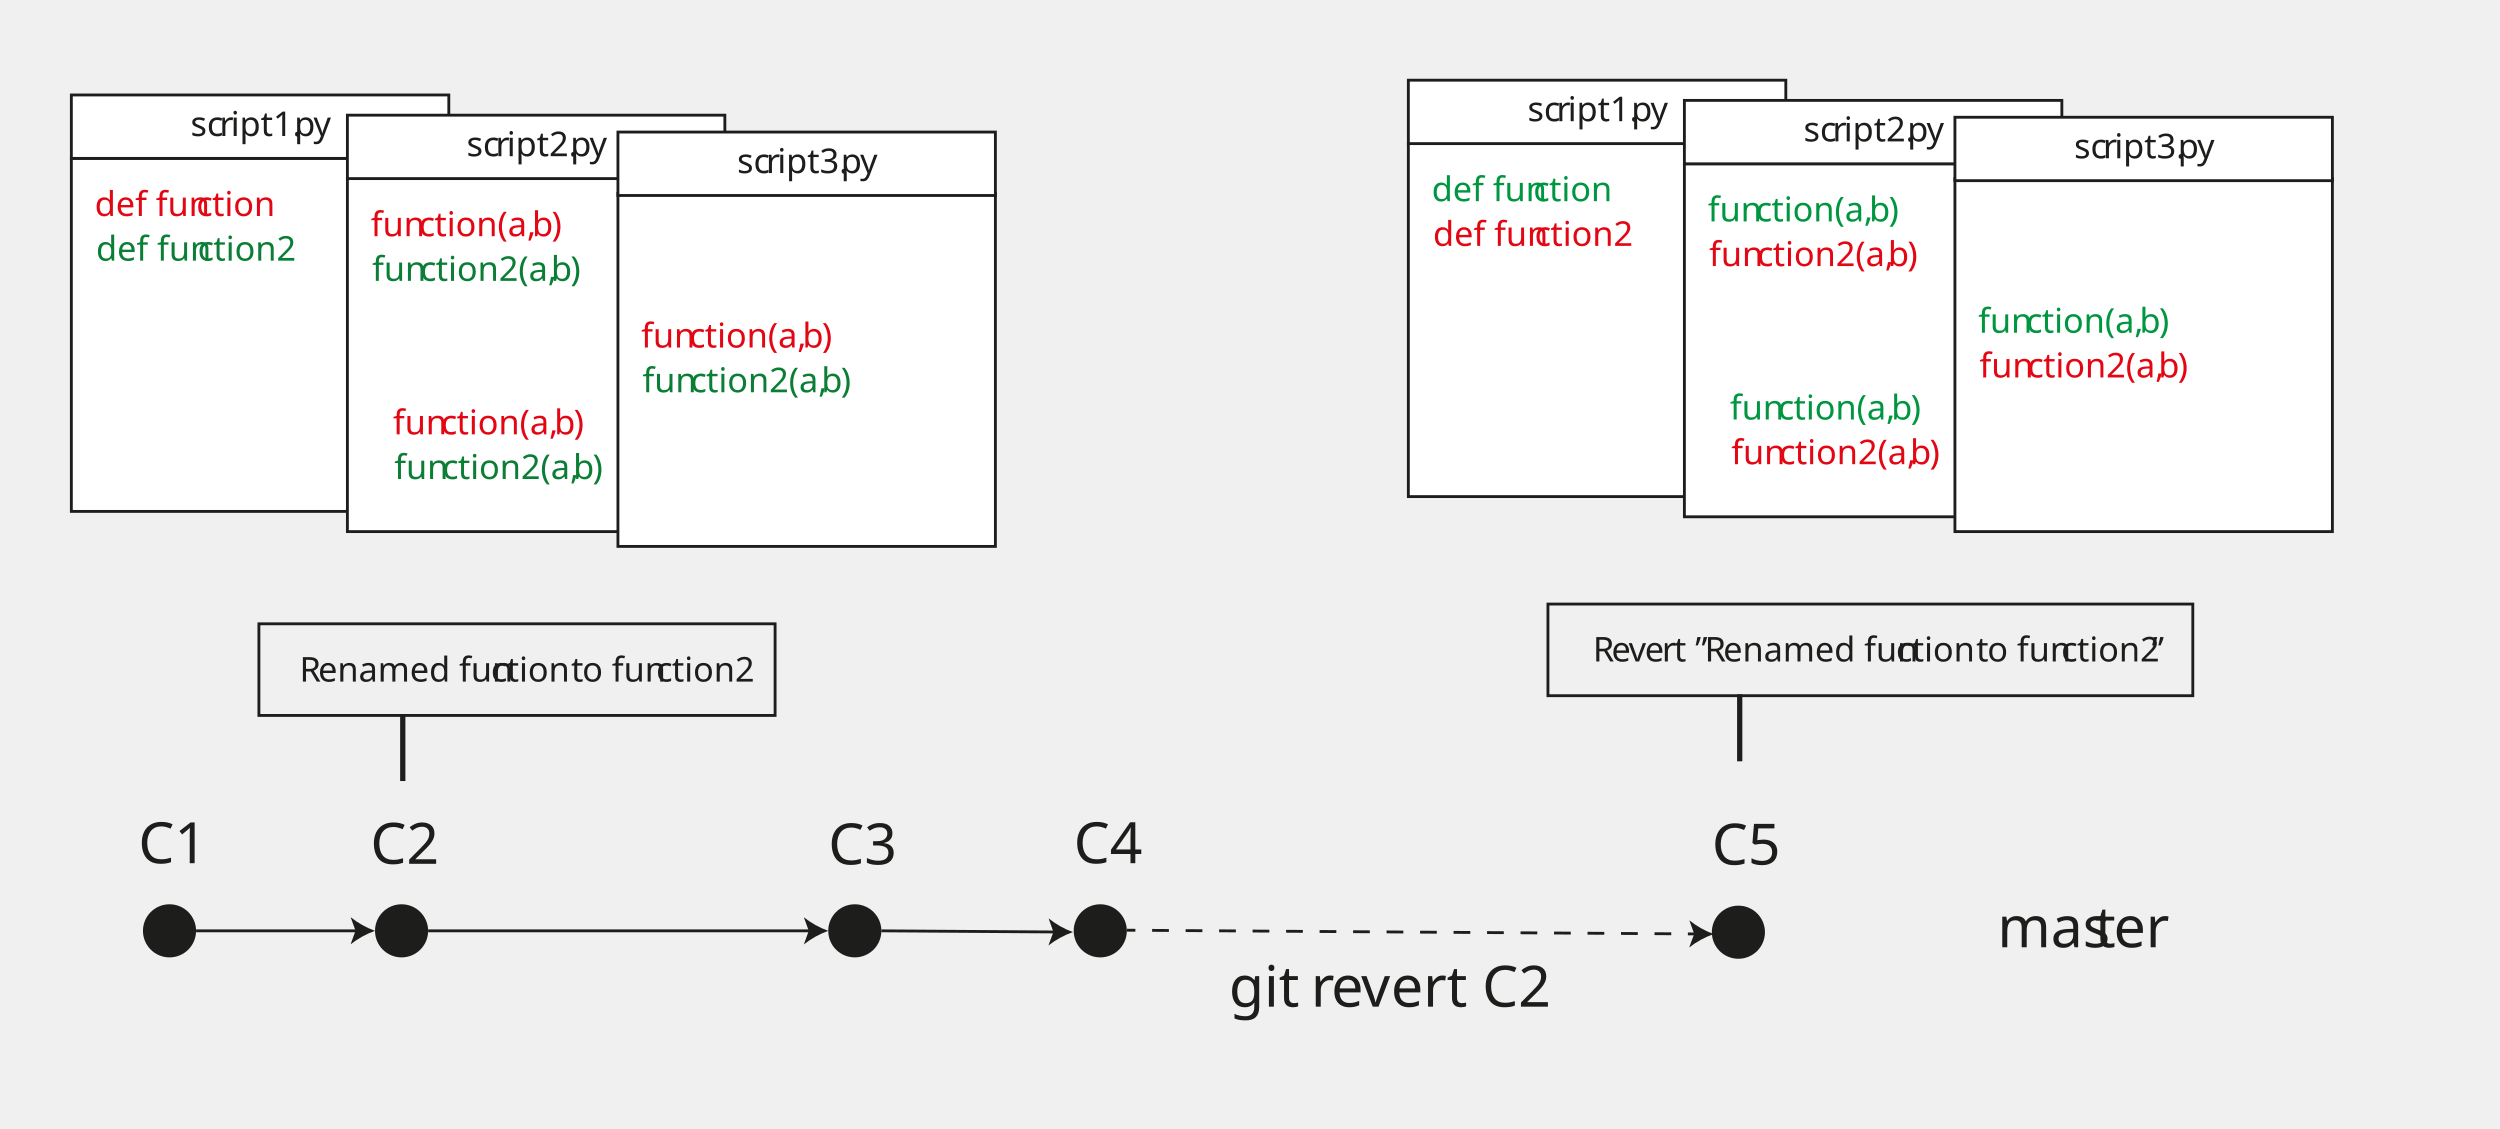
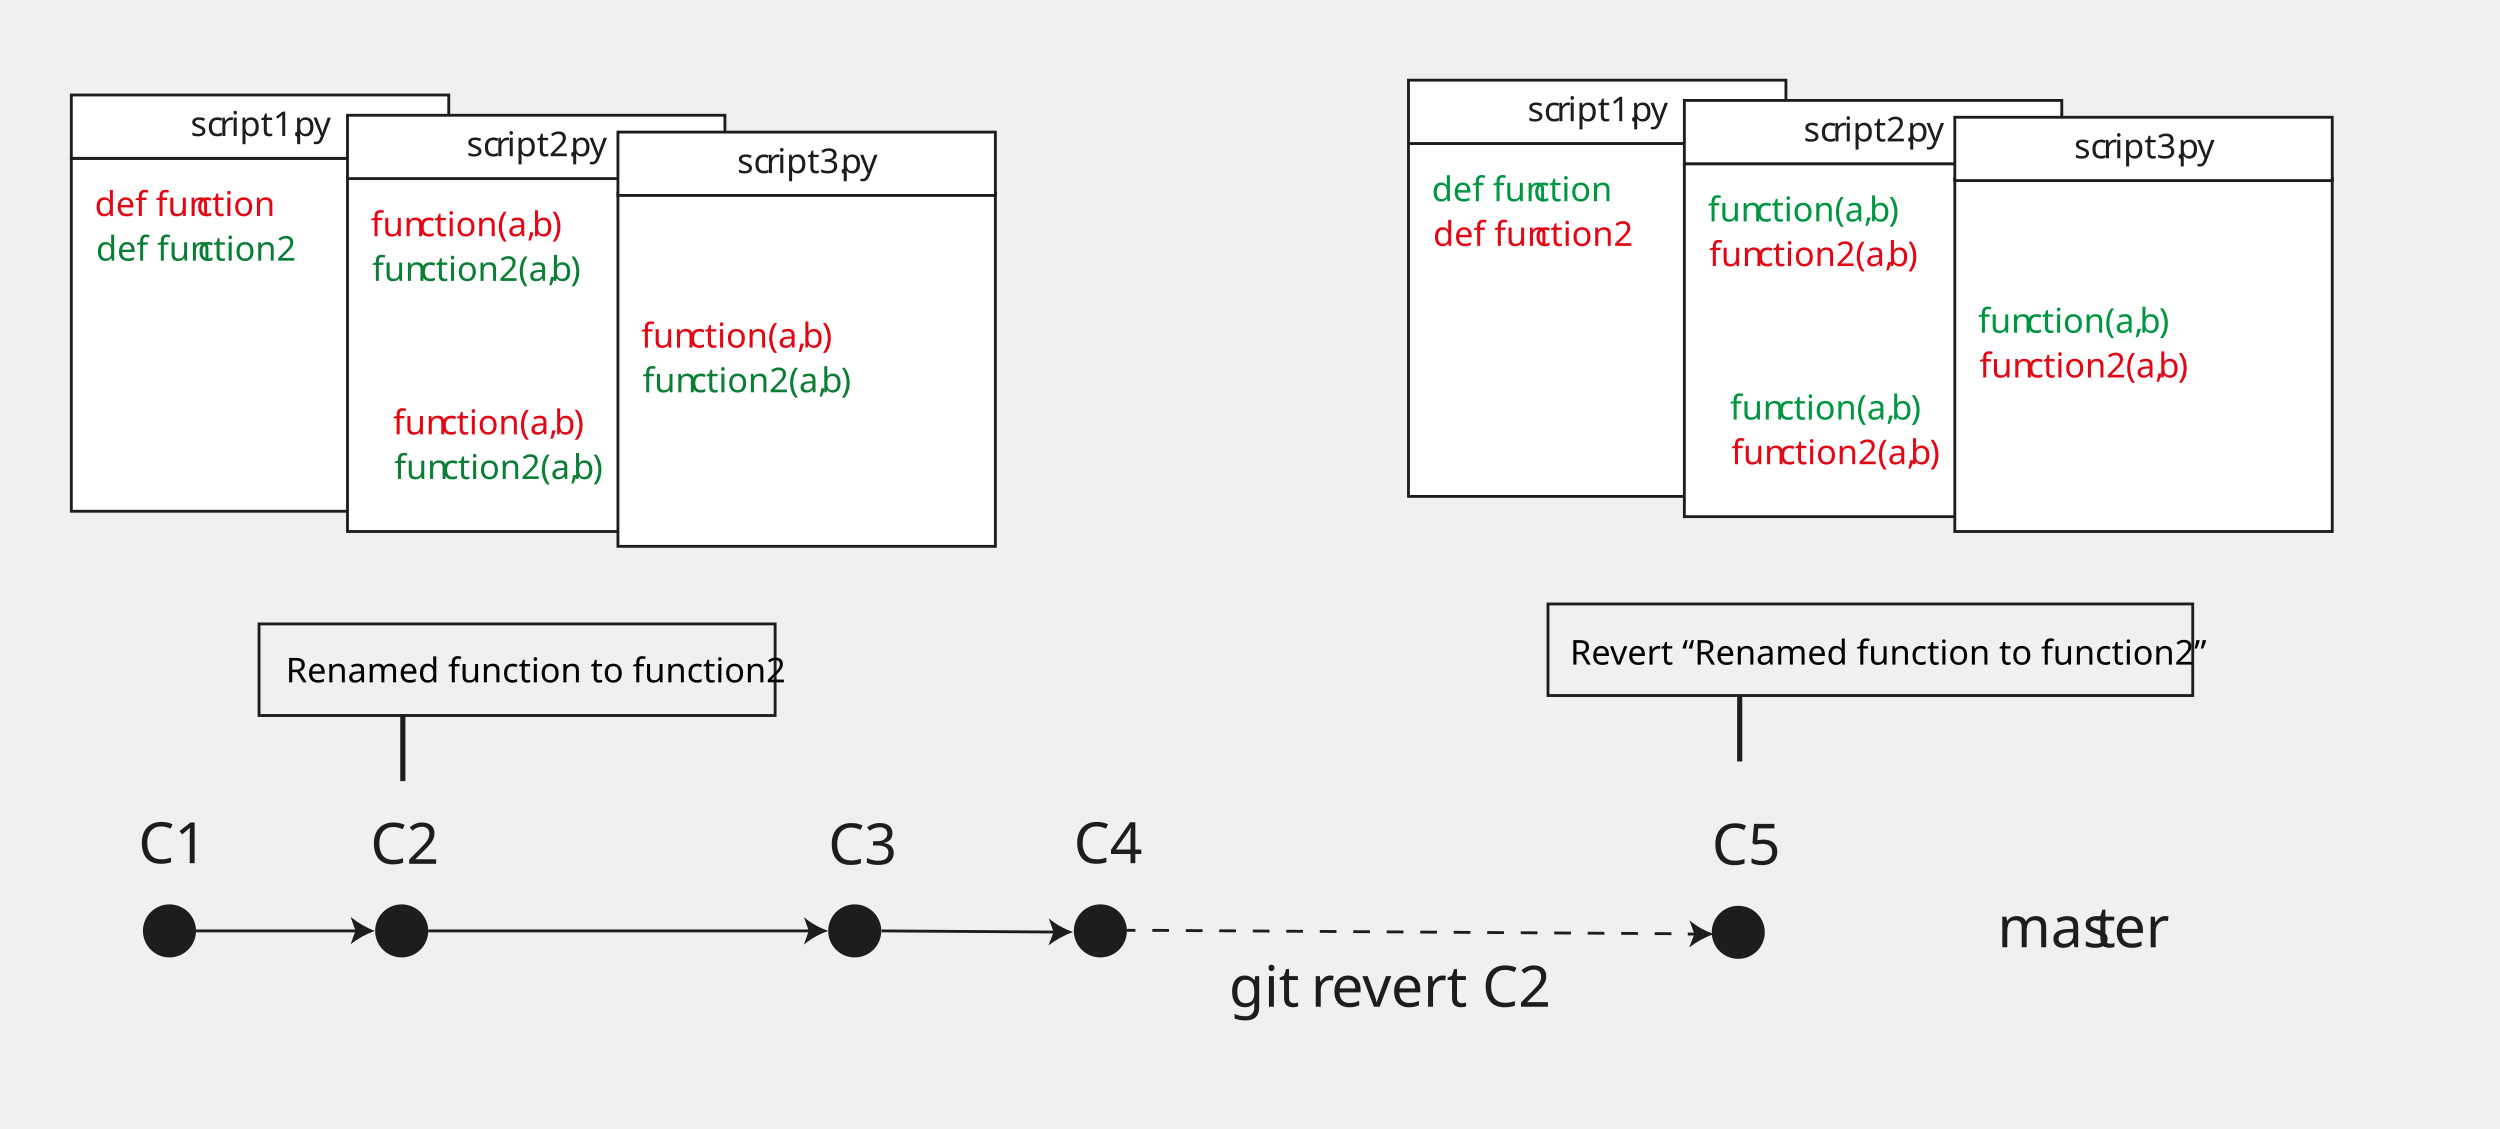
- <svg xmlns="http://www.w3.org/2000/svg" id="Layer_1" data-name="Layer 1" viewBox="0 0 876.31 395.45">
-   <defs>
-     <style>.cls-1,.cls-11,.cls-3,.cls-6{fill:#1d1d1b;}.cls-2,.cls-5{fill:none;}.cls-19,.cls-2,.cls-5{stroke:#1d1d1b;stroke-miterlimit:10;}.cls-11,.cls-3{font-size:20px;}.cls-20,.cls-22,.cls-26,.cls-3,.cls-6{font-family:MyriadPro-Regular, Myriad Pro;}.cls-4{letter-spacing:-0.01em;}.cls-5{stroke-dasharray:5.87 5.87;}.cls-20,.cls-22,.cls-26,.cls-6{font-size:12px;}.cls-7{letter-spacing:0em;}.cls-8{letter-spacing:0.01em;}.cls-9{letter-spacing:0em;}.cls-10{letter-spacing:-0.01em;}.cls-11{font-family:Aller-Regular, Aller;}.cls-12{letter-spacing:-0.01em;}.cls-13{letter-spacing:-0.02em;}.cls-14{letter-spacing:-0.01em;}.cls-15{letter-spacing:0.02em;}.cls-16{letter-spacing:-0.01em;}.cls-17{letter-spacing:0.01em;}.cls-18{letter-spacing:-0.09em;}.cls-19{fill:#fff;}.cls-20{fill:#e30613;}.cls-21{letter-spacing:0.01em;}.cls-22{fill:#0b7e35;}.cls-23{letter-spacing:0em;}.cls-24{letter-spacing:0em;}.cls-25{letter-spacing:-0.01em;}.cls-26{fill:#009640;}</style>
-   </defs>
-   <circle class="cls-1" cx="59.42" cy="326.28" r="9.31" />
-   <circle class="cls-1" cx="140.76" cy="326.28" r="9.31" />
-   <line class="cls-2" x1="68.73" y1="326.28" x2="125.41" y2="326.28" />
-   <path class="cls-1" d="M131.44,326.28A30.15,30.15,0,0,0,122.9,331l1.72-4.76-1.72-4.75A30.12,30.12,0,0,0,131.44,326.28Z" />
-   <text class="cls-3" transform="translate(48.49 302.58)">C1</text>
-   <text class="cls-3" transform="translate(129.83 302.78)">C2</text>
-   <text class="cls-3" transform="translate(700.14 332.03)">mas<tspan class="cls-4" x="34.24" y="0">t</tspan>
-     <tspan x="40.74" y="0">er</tspan>
-   </text>
-   <circle class="cls-1" cx="299.63" cy="326.28" r="9.31" />
-   <line class="cls-2" x1="150.07" y1="326.28" x2="284.29" y2="326.28" />
-   <path class="cls-1" d="M290.32,326.28a30.34,30.34,0,0,0-8.55,4.76l1.72-4.76-1.72-4.75A30.31,30.31,0,0,0,290.32,326.28Z" />
-   <text class="cls-3" transform="translate(290.32 302.98)">C3</text>
-   <circle class="cls-1" cx="385.67" cy="326.28" r="9.31" />
-   <text class="cls-3" transform="translate(376.36 302.58)">C4</text>
-   <line class="cls-2" x1="308.95" y1="326.28" x2="370.04" y2="326.68" />
-   <path class="cls-1" d="M376.07,326.72a30.35,30.35,0,0,0-8.58,4.7l1.75-4.74-1.68-4.77A30.11,30.11,0,0,0,376.07,326.72Z" />
-   <line class="cls-2" x1="394.98" y1="326.06" x2="397.98" y2="326.08" />
-   <line class="cls-5" x1="403.85" y1="326.12" x2="588.71" y2="327.33" />
-   <line class="cls-2" x1="591.64" y1="327.35" x2="594.64" y2="327.37" />
-   <path class="cls-1" d="M600.67,327.41a30.3,30.3,0,0,0-8.57,4.7l1.75-4.74-1.69-4.77A30.11,30.11,0,0,0,600.67,327.41Z" />
-   <text class="cls-6" transform="translate(105.01 238.91)">
-     <tspan class="cls-7">R</tspan>
-     <tspan x="6.5" y="0">enamed fun</tspan>
-     <tspan class="cls-8" x="67.07" y="0">c</tspan>
-     <tspan class="cls-9" x="72.6" y="0">tion </tspan>
-     <tspan class="cls-10" x="95.17" y="0">t</tspan>
-     <tspan x="99.07" y="0">o fun</tspan>
-     <tspan class="cls-8" x="124.98" y="0">c</tspan>
-     <tspan x="130.51" y="0">tion2</tspan>
-   </text>
-   <rect class="cls-2" x="90.75" y="218.66" width="180.94" height="32.12" />
-   <rect class="cls-2" x="140.76" y="250.78" width="0.84" height="22.49" />
-   <text class="cls-11" transform="translate(430.78 352.87)">git <tspan class="cls-12" x="28.72" y="0">r</tspan>
-     <tspan class="cls-13" x="35.86" y="0">ev</tspan>
-     <tspan x="56.8" y="0">ert C2</tspan>
-   </text>
-   <circle class="cls-1" cx="609.35" cy="326.76" r="9.31" />
-   <text class="cls-3" transform="translate(600.04 303.06)">C5</text>
-   <text class="cls-6" transform="translate(558.37 231.86)">
-     <tspan class="cls-7">R</tspan>
-     <tspan x="6.5" y="0">e</tspan>
-     <tspan class="cls-14" x="12.52" y="0">v</tspan>
-     <tspan x="18.17" y="0">e</tspan>
-     <tspan class="cls-15" x="24.18" y="0">r</tspan>
-     <tspan x="28.39" y="0">t ”</tspan>
-     <tspan class="cls-7" x="39.16" y="0">R</tspan>
-     <tspan x="45.66" y="0">enamed fun</tspan>
-     <tspan class="cls-8" x="106.22" y="0">c</tspan>
-     <tspan x="111.75" y="0">tion </tspan>
-     <tspan class="cls-16" x="134.33" y="0">t</tspan>
-     <tspan x="138.23" y="0">o fun</tspan>
-     <tspan class="cls-17" x="164.13" y="0">c</tspan>
-     <tspan x="169.67" y="0">tion2</tspan>
-     <tspan class="cls-18" x="195.85" y="0">”</tspan>
-   </text>
-   <rect class="cls-2" x="542.59" y="211.74" width="226.04" height="32.12" />
-   <rect class="cls-2" x="609.39" y="243.86" width="0.84" height="22.49" />
-   <rect class="cls-19" x="25.01" y="55.52" width="132.31" height="123.74" />
-   <text class="cls-20" transform="translate(33.21 75.71)">def fun<tspan class="cls-21" x="35.6" y="0">c</tspan>
-     <tspan x="41.14" y="0">tion</tspan>
-   </text>
-   <text class="cls-22" transform="translate(33.67 91.37)">def fun<tspan class="cls-21" x="35.6" y="0">c</tspan>
-     <tspan x="41.14" y="0">tion2</tspan>
-   </text>
-   <rect class="cls-19" x="121.77" y="62.6" width="132.31" height="123.74" />
-   <text class="cls-20" transform="translate(129.97 82.8)">fun<tspan class="cls-21" x="16.78" y="0">c</tspan>
-     <tspan x="22.31" y="0">tion(a, </tspan>
-     <tspan class="cls-23" x="56.55" y="0">b</tspan>
-     <tspan x="63.35" y="0">)</tspan>
-   </text>
-   <text class="cls-22" transform="translate(130.43 98.46)">fun<tspan class="cls-21" x="16.78" y="0">c</tspan>
-     <tspan x="22.31" y="0">tion2(a, </tspan>
-     <tspan class="cls-24" x="62.71" y="0">b</tspan>
-     <tspan x="69.5" y="0">)</tspan>
-   </text>
-   <text class="cls-20" transform="translate(137.73 152.25)">fun<tspan class="cls-21" x="16.78" y="0">c</tspan>
-     <tspan x="22.31" y="0">tion(a, </tspan>
-     <tspan class="cls-23" x="56.55" y="0">b</tspan>
-     <tspan x="63.35" y="0">)</tspan>
-   </text>
-   <text class="cls-22" transform="translate(138.19 167.91)">fun<tspan class="cls-21" x="16.78" y="0">c</tspan>
-     <tspan x="22.31" y="0">tion2(a, </tspan>
-     <tspan class="cls-24" x="62.71" y="0">b</tspan>
-     <tspan x="69.5" y="0">)</tspan>
-   </text>
-   <rect class="cls-19" x="216.6" y="67.79" width="132.31" height="123.74" />
-   <text class="cls-20" transform="translate(224.74 121.83)">fun<tspan class="cls-21" x="16.78" y="0">c</tspan>
-     <tspan x="22.31" y="0">tion(a, </tspan>
-     <tspan class="cls-23" x="56.55" y="0">b</tspan>
-     <tspan x="63.35" y="0">)</tspan>
-   </text>
-   <text class="cls-22" transform="translate(225.2 137.49)">fun<tspan class="cls-21" x="16.78" y="0">c</tspan>
-     <tspan x="22.31" y="0">tion2(a, </tspan>
-     <tspan class="cls-24" x="62.71" y="0">b</tspan>
-     <tspan x="69.5" y="0">)</tspan>
-   </text>
-   <rect class="cls-19" x="25.01" y="33.29" width="132.31" height="22.23" />
-   <text class="cls-6" transform="translate(66.79 47.67)">sc<tspan class="cls-7" x="10.13" y="0">r</tspan>
-     <tspan x="14.1" y="0">ipt1.</tspan>
-     <tspan class="cls-25" x="36.35" y="0">p</tspan>
-     <tspan x="43.09" y="0">y</tspan>
-   </text>
-   <rect class="cls-19" x="121.77" y="40.37" width="132.31" height="22.23" />
-   <text class="cls-6" transform="translate(163.55 54.75)">sc<tspan class="cls-7" x="10.13" y="0">r</tspan>
-     <tspan x="14.1" y="0">ipt2.</tspan>
-     <tspan class="cls-25" x="36.35" y="0">p</tspan>
-     <tspan x="43.09" y="0">y</tspan>
-   </text>
-   <rect class="cls-19" x="216.6" y="46.29" width="132.31" height="22.23" />
-   <text class="cls-6" transform="translate(258.38 60.67)">sc<tspan class="cls-7" x="10.13" y="0">r</tspan>
-     <tspan x="14.1" y="0">ipt3.</tspan>
-     <tspan class="cls-25" x="36.35" y="0">p</tspan>
-     <tspan x="43.09" y="0">y</tspan>
-   </text>
-   <rect class="cls-19" x="493.66" y="50.33" width="132.31" height="123.74" />
-   <text class="cls-26" transform="translate(501.86 70.53)">def fun<tspan class="cls-21" x="35.6" y="0">c</tspan>
-     <tspan x="41.14" y="0">tion</tspan>
-   </text>
-   <text class="cls-20" transform="translate(502.32 86.19)">def fun<tspan class="cls-21" x="35.6" y="0">c</tspan>
-     <tspan x="41.14" y="0">tion2</tspan>
-   </text>
-   <rect class="cls-19" x="590.42" y="57.41" width="132.31" height="123.74" />
-   <text class="cls-26" transform="translate(598.63 77.61)">fun<tspan class="cls-21" x="16.78" y="0">c</tspan>
-     <tspan x="22.31" y="0">tion(a, </tspan>
-     <tspan class="cls-23" x="56.55" y="0">b</tspan>
-     <tspan x="63.35" y="0">)</tspan>
-   </text>
-   <text class="cls-20" transform="translate(599.08 93.27)">fun<tspan class="cls-21" x="16.78" y="0">c</tspan>
-     <tspan x="22.31" y="0">tion2(a, </tspan>
-     <tspan class="cls-24" x="62.71" y="0">b</tspan>
-     <tspan x="69.5" y="0">)</tspan>
-   </text>
-   <text class="cls-26" transform="translate(606.38 147.06)">fun<tspan class="cls-21" x="16.78" y="0">c</tspan>
-     <tspan x="22.31" y="0">tion(a, </tspan>
-     <tspan class="cls-23" x="56.55" y="0">b</tspan>
-     <tspan x="63.35" y="0">)</tspan>
-   </text>
-   <text class="cls-20" transform="translate(606.84 162.72)">fun<tspan class="cls-21" x="16.78" y="0">c</tspan>
-     <tspan x="22.31" y="0">tion2(a, </tspan>
-     <tspan class="cls-24" x="62.71" y="0">b</tspan>
-     <tspan x="69.5" y="0">)</tspan>
-   </text>
-   <rect class="cls-19" x="685.25" y="62.6" width="132.31" height="123.74" />
-   <text class="cls-26" transform="translate(693.4 116.64)">fun<tspan class="cls-21" x="16.78" y="0">c</tspan>
-     <tspan x="22.31" y="0">tion(a, </tspan>
-     <tspan class="cls-23" x="56.55" y="0">b</tspan>
-     <tspan x="63.35" y="0">)</tspan>
-   </text>
-   <text class="cls-20" transform="translate(693.85 132.3)">fun<tspan class="cls-21" x="16.78" y="0">c</tspan>
-     <tspan x="22.31" y="0">tion2(a, </tspan>
-     <tspan class="cls-24" x="62.71" y="0">b</tspan>
-     <tspan x="69.5" y="0">)</tspan>
-   </text>
-   <rect class="cls-19" x="493.66" y="28.11" width="132.31" height="22.23" />
-   <text class="cls-6" transform="translate(535.44 42.48)">sc<tspan class="cls-7" x="10.13" y="0">r</tspan>
-     <tspan x="14.1" y="0">ipt1.</tspan>
-     <tspan class="cls-25" x="36.35" y="0">p</tspan>
-     <tspan x="43.09" y="0">y</tspan>
-   </text>
-   <rect class="cls-19" x="590.42" y="35.19" width="132.31" height="22.23" />
-   <text class="cls-6" transform="translate(632.2 49.56)">sc<tspan class="cls-7" x="10.13" y="0">r</tspan>
-     <tspan x="14.1" y="0">ipt2.</tspan>
-     <tspan class="cls-25" x="36.35" y="0">p</tspan>
-     <tspan x="43.09" y="0">y</tspan>
-   </text>
-   <rect class="cls-19" x="685.25" y="41.1" width="132.31" height="22.23" />
-   <text class="cls-6" transform="translate(727.03 55.48)">sc<tspan class="cls-7" x="10.13" y="0">r</tspan>
-     <tspan x="14.1" y="0">ipt3.</tspan>
-     <tspan class="cls-25" x="36.35" y="0">p</tspan>
-     <tspan x="43.09" y="0">y</tspan>
-   </text>
+ <svg xmlns="http://www.w3.org/2000/svg" version="1.1" id="Layer_1" x="0px" y="0px" viewBox="0 0 876.3 395.5" style="enable-background:new 0 0 876.3 395.5;" xml:space="preserve">
+   <style type="text/css">
+ 	.st0{fill:#1D1D1B;}
+ 	.st1{fill:none;stroke:#1D1D1B;stroke-miterlimit:10;}
+ 	.st2{font-family:'ArialMT';}
+ 	.st3{font-size:20px;}
+ 	.st4{fill:none;stroke:#1D1D1B;stroke-miterlimit:10;stroke-dasharray:5.87,5.87;}
+ 	.st5{fill:#FFFFFF;stroke:#1D1D1B;stroke-miterlimit:10;}
+ 	.st6{fill:#E30613;}
+ 	.st7{font-size:12px;}
+ 	.st8{fill:#0B7E35;}
+ 	.st9{fill:#009640;}
+ </style>
+   <circle class="st0" cx="59.4" cy="326.3" r="9.3" />
+   <circle class="st0" cx="140.8" cy="326.3" r="9.3" />
+   <line class="st1" x1="68.7" y1="326.3" x2="125.4" y2="326.3" />
+   <path class="st0" d="M131.4,326.3c-3.1,1.1-6,2.7-8.5,4.7l1.7-4.8l-1.7-4.8C125.5,323.5,128.4,325.2,131.4,326.3z" />
+   <text transform="matrix(1 0 0 1 48.49 302.58)" class="st0 st2 st3">C1</text>
+   <text transform="matrix(1 0 0 1 129.83 302.78)" class="st0 st2 st3">C2</text>
+   <text transform="matrix(1 0 0 1 700.14 332.03)" class="st0 st2 st3">mas</text>
+   <text transform="matrix(1 0 0 1 734.38 332.03)" class="st0 st2 st3">t</text>
+   <text transform="matrix(1 0 0 1 740.88 332.03)" class="st0 st2 st3">er</text>
+   <circle class="st0" cx="299.6" cy="326.3" r="9.3" />
+   <line class="st1" x1="150.1" y1="326.3" x2="284.3" y2="326.3" />
+   <path class="st0" d="M290.3,326.3c-3.1,1.1-6,2.7-8.5,4.8l1.7-4.8l-1.7-4.8C284.3,323.6,287.2,325.2,290.3,326.3z" />
+   <text transform="matrix(1 0 0 1 290.32 302.98)" class="st0 st2 st3">C3</text>
+   <circle class="st0" cx="385.7" cy="326.3" r="9.3" />
+   <text transform="matrix(1 0 0 1 376.36 302.58)" class="st0 st2 st3">C4</text>
+   <line class="st1" x1="309" y1="326.3" x2="370" y2="326.7" />
+   <path class="st0" d="M376.1,326.7c-3.1,1.1-6,2.7-8.6,4.7l1.8-4.7l-1.7-4.8C370.1,324,373,325.6,376.1,326.7z" />
+   <line class="st1" x1="395" y1="326.1" x2="398" y2="326.1" />
+   <line class="st4" x1="403.9" y1="326.1" x2="588.7" y2="327.3" />
+   <line class="st1" x1="591.6" y1="327.4" x2="594.6" y2="327.4" />
+   <path class="st0" d="M600.7,327.4c-3.1,1.1-6,2.7-8.6,4.7l1.8-4.7l-1.7-4.8C594.7,324.7,597.6,326.3,600.7,327.4z" />
+   <rect x="90.8" y="218.7" class="st1" width="180.9" height="32.1" />
+   <rect x="140.8" y="250.8" class="st1" width="0.8" height="22.5" />
+   <text transform="matrix(1 0 0 1 430.78 352.87)" class="st0 st2 st3">git </text>
+   <text transform="matrix(1 0 0 1 459.5 352.87)" class="st0 st2 st3">r</text>
+   <text transform="matrix(1 0 0 1 466.64 352.87)" class="st0 st2 st3">ev</text>
+   <text transform="matrix(1 0 0 1 487.58 352.87)" class="st0 st2 st3">ert C2</text>
+   <circle class="st0" cx="609.3" cy="326.8" r="9.3" />
+   <text transform="matrix(1 0 0 1 600.04 303.06)" class="st0 st2 st3">C5</text>
+   <rect x="542.6" y="211.7" class="st1" width="226" height="32.1" />
+   <rect x="609.4" y="243.9" class="st1" width="0.8" height="22.5" />
+   <rect x="25" y="55.5" class="st5" width="132.3" height="123.7" />
+   <text transform="matrix(1 0 0 1 33.21 75.71)" class="st6 st2 st7">def fun</text>
+   <text transform="matrix(1 0 0 1 68.81 75.71)" class="st6 st2 st7">c</text>
+   <text transform="matrix(1 0 0 1 74.35 75.71)" class="st6 st2 st7">tion</text>
+   <text transform="matrix(1 0 0 1 33.67 91.37)" class="st8 st2 st7">def fun</text>
+   <text transform="matrix(1 0 0 1 69.27 91.37)" class="st8 st2 st7">c</text>
+   <text transform="matrix(1 0 0 1 74.81 91.37)" class="st8 st2 st7">tion2</text>
+   <rect x="121.8" y="62.6" class="st5" width="132.3" height="123.7" />
+   <text transform="matrix(1 0 0 1 129.97 82.8)" class="st6 st2 st7">fun</text>
+   <text transform="matrix(1 0 0 1 146.75 82.8)" class="st6 st2 st7">c</text>
+   <text transform="matrix(1 0 0 1 152.28 82.8)" class="st6 st2 st7">tion(a, </text>
+   <text transform="matrix(1 0 0 1 186.52 82.8)" class="st6 st2 st7">b</text>
+   <text transform="matrix(1 0 0 1 193.32 82.8)" class="st6 st2 st7">)</text>
+   <text transform="matrix(1 0 0 1 130.43 98.46)" class="st8 st2 st7">fun</text>
+   <text transform="matrix(1 0 0 1 147.21 98.46)" class="st8 st2 st7">c</text>
+   <text transform="matrix(1 0 0 1 152.74 98.46)" class="st8 st2 st7">tion2(a, </text>
+   <text transform="matrix(1 0 0 1 193.14 98.46)" class="st8 st2 st7">b</text>
+   <text transform="matrix(1 0 0 1 199.93 98.46)" class="st8 st2 st7">)</text>
+   <text transform="matrix(1 0 0 1 137.73 152.25)" class="st6 st2 st7">fun</text>
+   <text transform="matrix(1 0 0 1 154.51 152.25)" class="st6 st2 st7">c</text>
+   <text transform="matrix(1 0 0 1 160.04 152.25)" class="st6 st2 st7">tion(a, </text>
+   <text transform="matrix(1 0 0 1 194.28 152.25)" class="st6 st2 st7">b</text>
+   <text transform="matrix(1 0 0 1 201.08 152.25)" class="st6 st2 st7">)</text>
+   <text transform="matrix(1 0 0 1 138.19 167.91)" class="st8 st2 st7">fun</text>
+   <text transform="matrix(1 0 0 1 154.97 167.91)" class="st8 st2 st7">c</text>
+   <text transform="matrix(1 0 0 1 160.5 167.91)" class="st8 st2 st7">tion2(a, </text>
+   <text transform="matrix(1 0 0 1 200.9 167.91)" class="st8 st2 st7">b</text>
+   <text transform="matrix(1 0 0 1 207.69 167.91)" class="st8 st2 st7">)</text>
+   <rect x="216.6" y="67.8" class="st5" width="132.3" height="123.7" />
+   <text transform="matrix(1 0 0 1 224.74 121.83)" class="st6 st2 st7">fun</text>
+   <text transform="matrix(1 0 0 1 241.52 121.83)" class="st6 st2 st7">c</text>
+   <text transform="matrix(1 0 0 1 247.05 121.83)" class="st6 st2 st7">tion(a, </text>
+   <text transform="matrix(1 0 0 1 281.29 121.83)" class="st6 st2 st7">b</text>
+   <text transform="matrix(1 0 0 1 288.09 121.83)" class="st6 st2 st7">)</text>
+   <text transform="matrix(1 0 0 1 225.2 137.49)" class="st8 st2 st7">fun</text>
+   <text transform="matrix(1 0 0 1 241.98 137.49)" class="st8 st2 st7">c</text>
+   <text transform="matrix(1 0 0 1 247.51 137.49)" class="st8 st2 st7">tion2(a, </text>
+   <text transform="matrix(1 0 0 1 287.91 137.49)" class="st8 st2 st7">b</text>
+   <text transform="matrix(1 0 0 1 294.7 137.49)" class="st8 st2 st7">)</text>
+   <rect x="25" y="33.3" class="st5" width="132.3" height="22.2" />
+   <text transform="matrix(1 0 0 1 66.79 47.67)" class="st0 st2 st7">sc</text>
+   <text transform="matrix(1 0 0 1 76.92 47.67)" class="st0 st2 st7">r</text>
+   <text transform="matrix(1 0 0 1 80.89 47.67)" class="st0 st2 st7">ipt1.</text>
+   <text transform="matrix(1 0 0 1 103.14 47.67)" class="st0 st2 st7">p</text>
+   <text transform="matrix(1 0 0 1 109.88 47.67)" class="st0 st2 st7">y</text>
+   <rect x="121.8" y="40.4" class="st5" width="132.3" height="22.2" />
+   <text transform="matrix(1 0 0 1 163.55 54.75)" class="st0 st2 st7">sc</text>
+   <text transform="matrix(1 0 0 1 173.68 54.75)" class="st0 st2 st7">r</text>
+   <text transform="matrix(1 0 0 1 177.65 54.75)" class="st0 st2 st7">ipt2.</text>
+   <text transform="matrix(1 0 0 1 199.9 54.75)" class="st0 st2 st7">p</text>
+   <text transform="matrix(1 0 0 1 206.64 54.75)" class="st0 st2 st7">y</text>
+   <rect x="216.6" y="46.3" class="st5" width="132.3" height="22.2" />
+   <text transform="matrix(1 0 0 1 258.38 60.67)" class="st0 st2 st7">sc</text>
+   <text transform="matrix(1 0 0 1 268.51 60.67)" class="st0 st2 st7">r</text>
+   <text transform="matrix(1 0 0 1 272.48 60.67)" class="st0 st2 st7">ipt3.</text>
+   <text transform="matrix(1 0 0 1 294.73 60.67)" class="st0 st2 st7">p</text>
+   <text transform="matrix(1 0 0 1 301.47 60.67)" class="st0 st2 st7">y</text>
+   <rect x="493.7" y="50.3" class="st5" width="132.3" height="123.7" />
+   <text transform="matrix(1 0 0 1 501.86 70.53)" class="st9 st2 st7">def fun</text>
+   <text transform="matrix(1 0 0 1 537.46 70.53)" class="st9 st2 st7">c</text>
+   <text transform="matrix(1 0 0 1 543 70.53)" class="st9 st2 st7">tion</text>
+   <text transform="matrix(1 0 0 1 502.32 86.19)" class="st6 st2 st7">def fun</text>
+   <text transform="matrix(1 0 0 1 537.92 86.19)" class="st6 st2 st7">c</text>
+   <text transform="matrix(1 0 0 1 543.46 86.19)" class="st6 st2 st7">tion2</text>
+   <rect x="590.4" y="57.4" class="st5" width="132.3" height="123.7" />
+   <text transform="matrix(1 0 0 1 598.63 77.61)" class="st9 st2 st7">fun</text>
+   <text transform="matrix(1 0 0 1 615.41 77.61)" class="st9 st2 st7">c</text>
+   <text transform="matrix(1 0 0 1 620.94 77.61)" class="st9 st2 st7">tion(a, </text>
+   <text transform="matrix(1 0 0 1 655.18 77.61)" class="st9 st2 st7">b</text>
+   <text transform="matrix(1 0 0 1 661.98 77.61)" class="st9 st2 st7">)</text>
+   <text transform="matrix(1 0 0 1 599.08 93.27)" class="st6 st2 st7">fun</text>
+   <text transform="matrix(1 0 0 1 615.86 93.27)" class="st6 st2 st7">c</text>
+   <text transform="matrix(1 0 0 1 621.39 93.27)" class="st6 st2 st7">tion2(a, </text>
+   <text transform="matrix(1 0 0 1 661.79 93.27)" class="st6 st2 st7">b</text>
+   <text transform="matrix(1 0 0 1 668.58 93.27)" class="st6 st2 st7">)</text>
+   <text transform="matrix(1 0 0 1 606.38 147.06)" class="st9 st2 st7">fun</text>
+   <text transform="matrix(1 0 0 1 623.16 147.06)" class="st9 st2 st7">c</text>
+   <text transform="matrix(1 0 0 1 628.69 147.06)" class="st9 st2 st7">tion(a, </text>
+   <text transform="matrix(1 0 0 1 662.93 147.06)" class="st9 st2 st7">b</text>
+   <text transform="matrix(1 0 0 1 669.73 147.06)" class="st9 st2 st7">)</text>
+   <text transform="matrix(1 0 0 1 606.84 162.72)" class="st6 st2 st7">fun</text>
+   <text transform="matrix(1 0 0 1 623.6201 162.72)" class="st6 st2 st7">c</text>
+   <text transform="matrix(1 0 0 1 629.15 162.72)" class="st6 st2 st7">tion2(a, </text>
+   <text transform="matrix(1 0 0 1 669.55 162.72)" class="st6 st2 st7">b</text>
+   <text transform="matrix(1 0 0 1 676.34 162.72)" class="st6 st2 st7">)</text>
+   <rect x="685.2" y="62.6" class="st5" width="132.3" height="123.7" />
+   <text transform="matrix(1 0 0 1 693.4 116.64)" class="st9 st2 st7">fun</text>
+   <text transform="matrix(1 0 0 1 710.1801 116.64)" class="st9 st2 st7">c</text>
+   <text transform="matrix(1 0 0 1 715.71 116.64)" class="st9 st2 st7">tion(a, </text>
+   <text transform="matrix(1 0 0 1 749.95 116.64)" class="st9 st2 st7">b</text>
+   <text transform="matrix(1 0 0 1 756.75 116.64)" class="st9 st2 st7">)</text>
+   <text transform="matrix(1 0 0 1 693.85 132.3)" class="st6 st2 st7">fun</text>
+   <text transform="matrix(1 0 0 1 710.63 132.3)" class="st6 st2 st7">c</text>
+   <text transform="matrix(1 0 0 1 716.16 132.3)" class="st6 st2 st7">tion2(a, </text>
+   <text transform="matrix(1 0 0 1 756.56 132.3)" class="st6 st2 st7">b</text>
+   <text transform="matrix(1 0 0 1 763.35 132.3)" class="st6 st2 st7">)</text>
+   <rect x="493.7" y="28.1" class="st5" width="132.3" height="22.2" />
+   <text transform="matrix(1 0 0 1 535.44 42.48)" class="st0 st2 st7">sc</text>
+   <text transform="matrix(1 0 0 1 545.57 42.48)" class="st0 st2 st7">r</text>
+   <text transform="matrix(1 0 0 1 549.54 42.48)" class="st0 st2 st7">ipt1.</text>
+   <text transform="matrix(1 0 0 1 571.79 42.48)" class="st0 st2 st7">p</text>
+   <text transform="matrix(1 0 0 1 578.53 42.48)" class="st0 st2 st7">y</text>
+   <rect x="590.4" y="35.2" class="st5" width="132.3" height="22.2" />
+   <text transform="matrix(1 0 0 1 632.2 49.56)" class="st0 st2 st7">sc</text>
+   <text transform="matrix(1 0 0 1 642.33 49.56)" class="st0 st2 st7">r</text>
+   <text transform="matrix(1 0 0 1 646.3 49.56)" class="st0 st2 st7">ipt2.</text>
+   <text transform="matrix(1 0 0 1 668.55 49.56)" class="st0 st2 st7">p</text>
+   <text transform="matrix(1 0 0 1 675.29 49.56)" class="st0 st2 st7">y</text>
+   <rect x="685.2" y="41.1" class="st5" width="132.3" height="22.2" />
+   <text transform="matrix(1 0 0 1 727.03 55.48)" class="st0 st2 st7">sc</text>
+   <text transform="matrix(1 0 0 1 737.16 55.48)" class="st0 st2 st7">r</text>
+   <text transform="matrix(1 0 0 1 741.13 55.48)" class="st0 st2 st7">ipt3.</text>
+   <text transform="matrix(1 0 0 1 763.38 55.48)" class="st0 st2 st7">p</text>
+   <text transform="matrix(1 0 0 1 770.1201 55.48)" class="st0 st2 st7">y</text>
+   <text transform="matrix(1 0 0 1 100.1938 239.1733)" class="st2 st7">Renamed function to function2</text>
+   <text transform="matrix(1 0 0 1 550.3315 232.9454)" class="st2 st7">Revert “Renamed function to function2”</text>
</svg>
